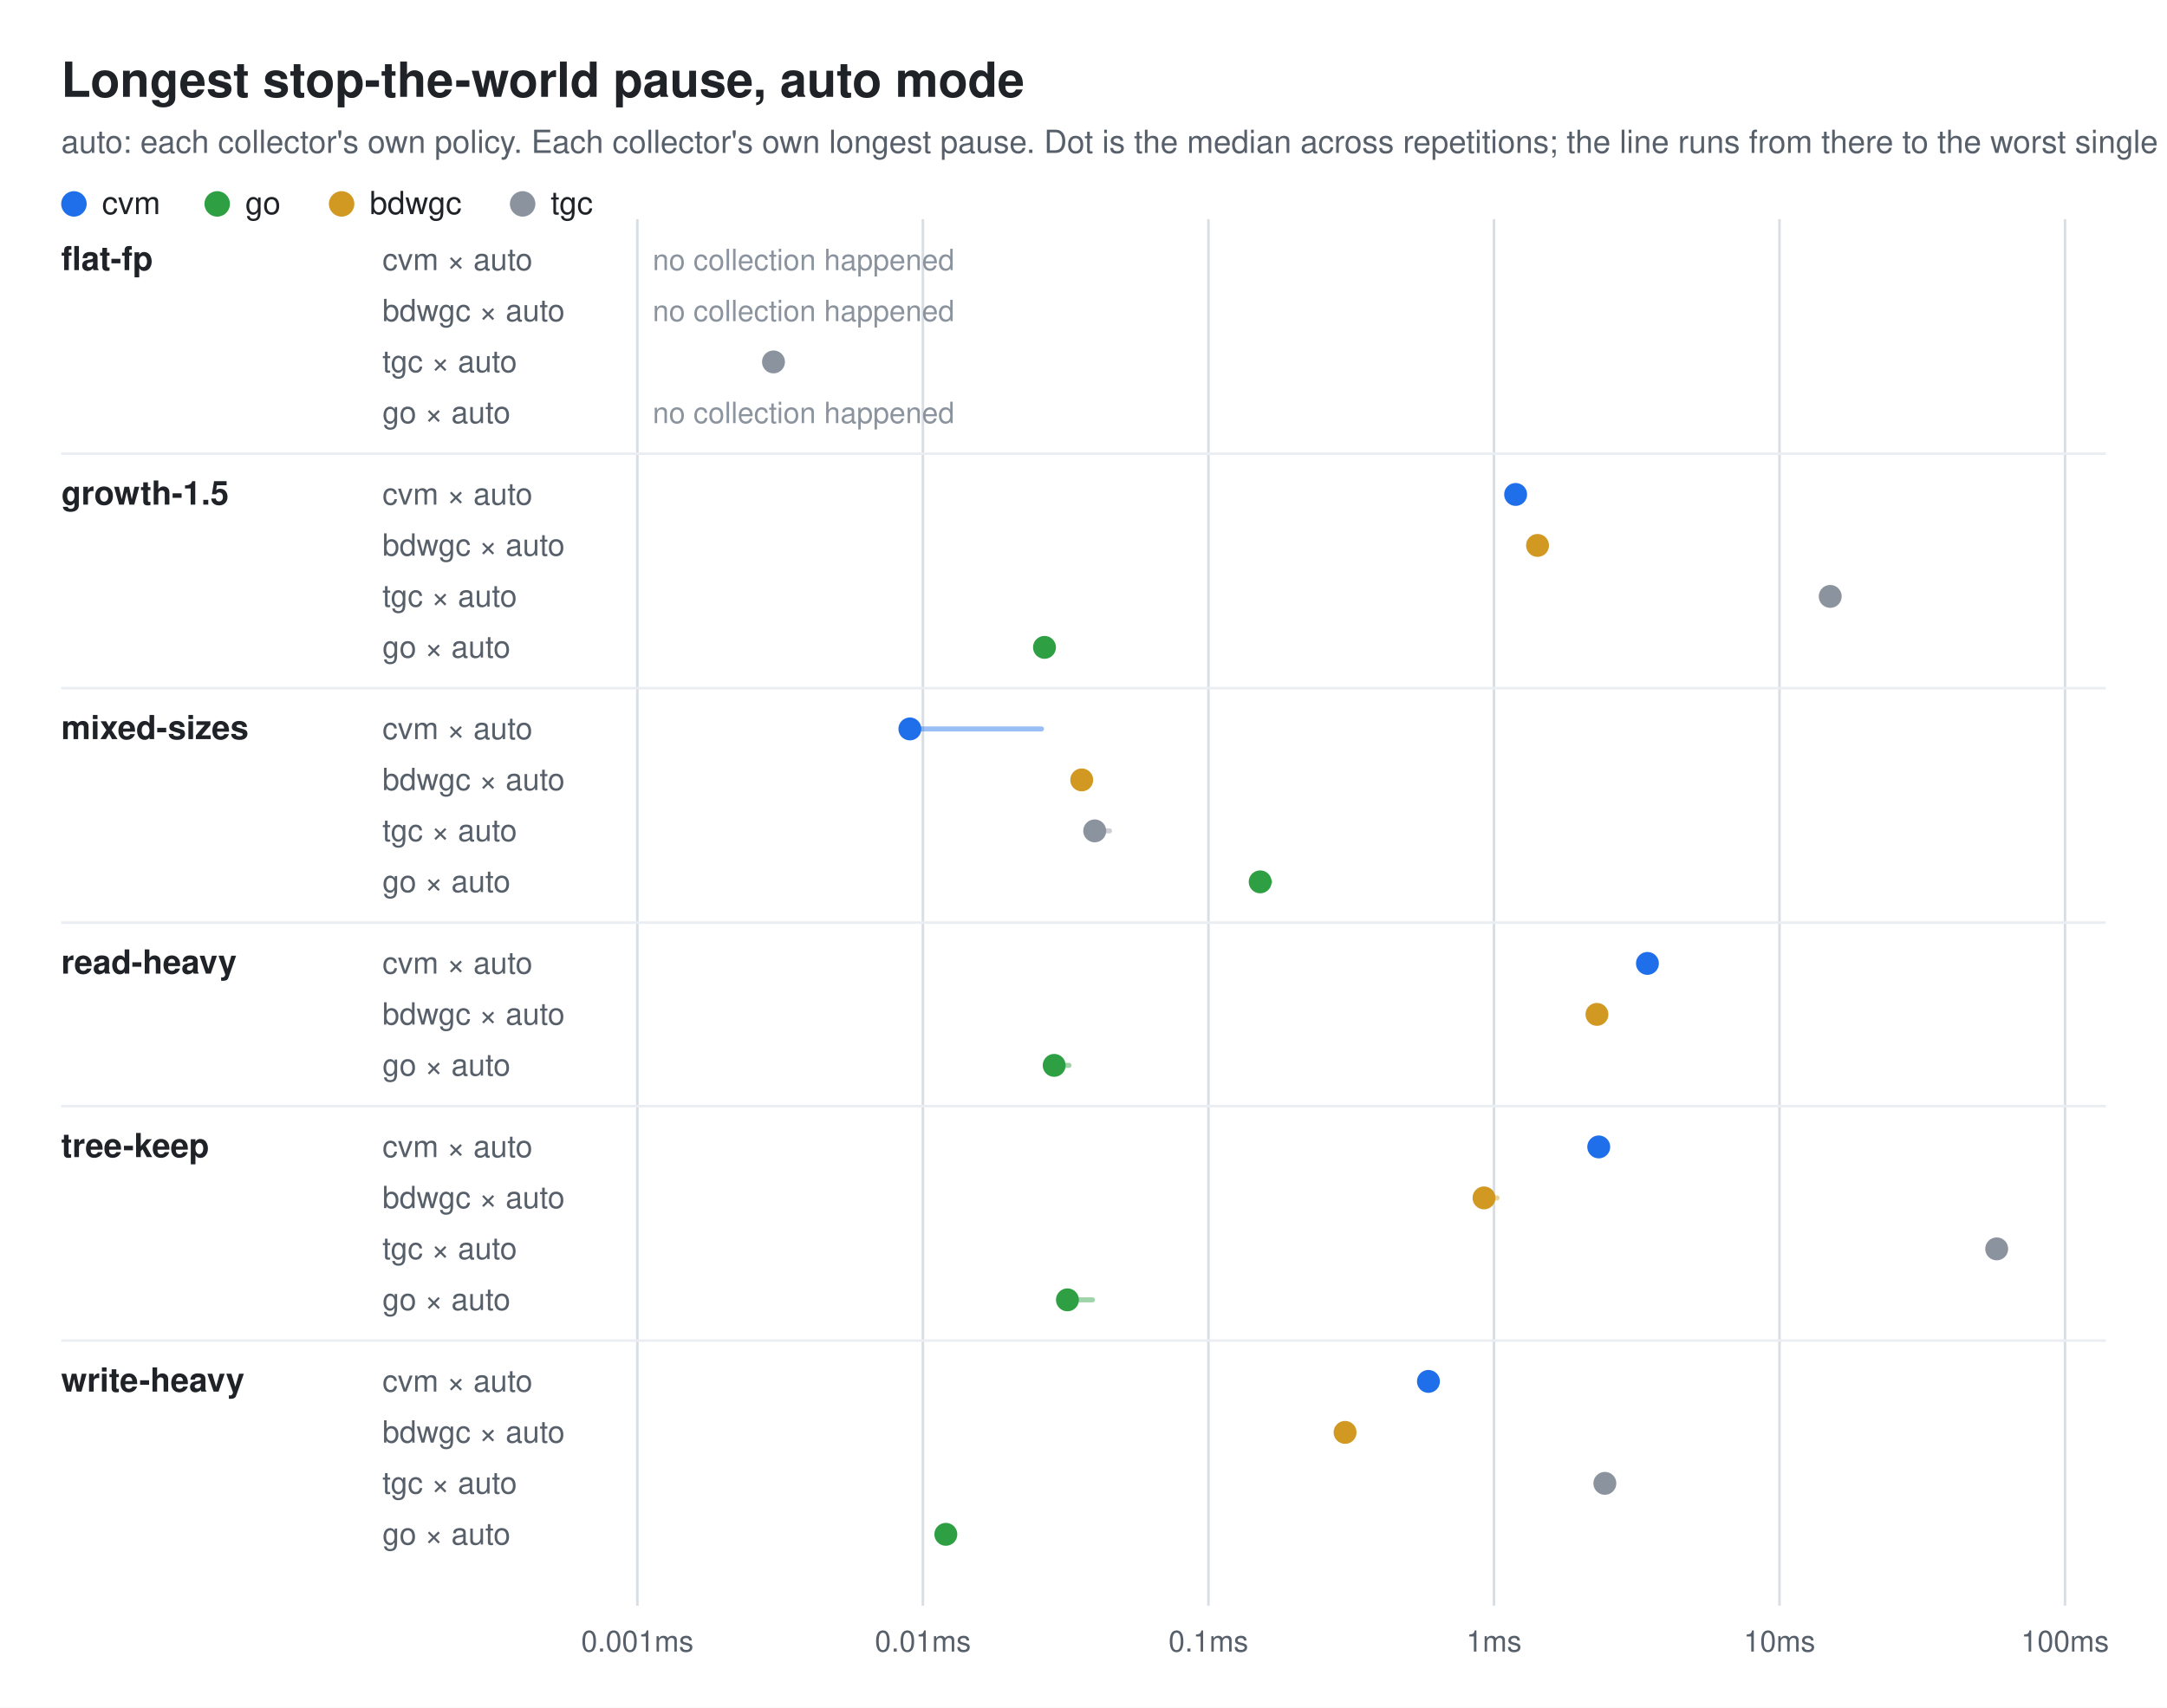
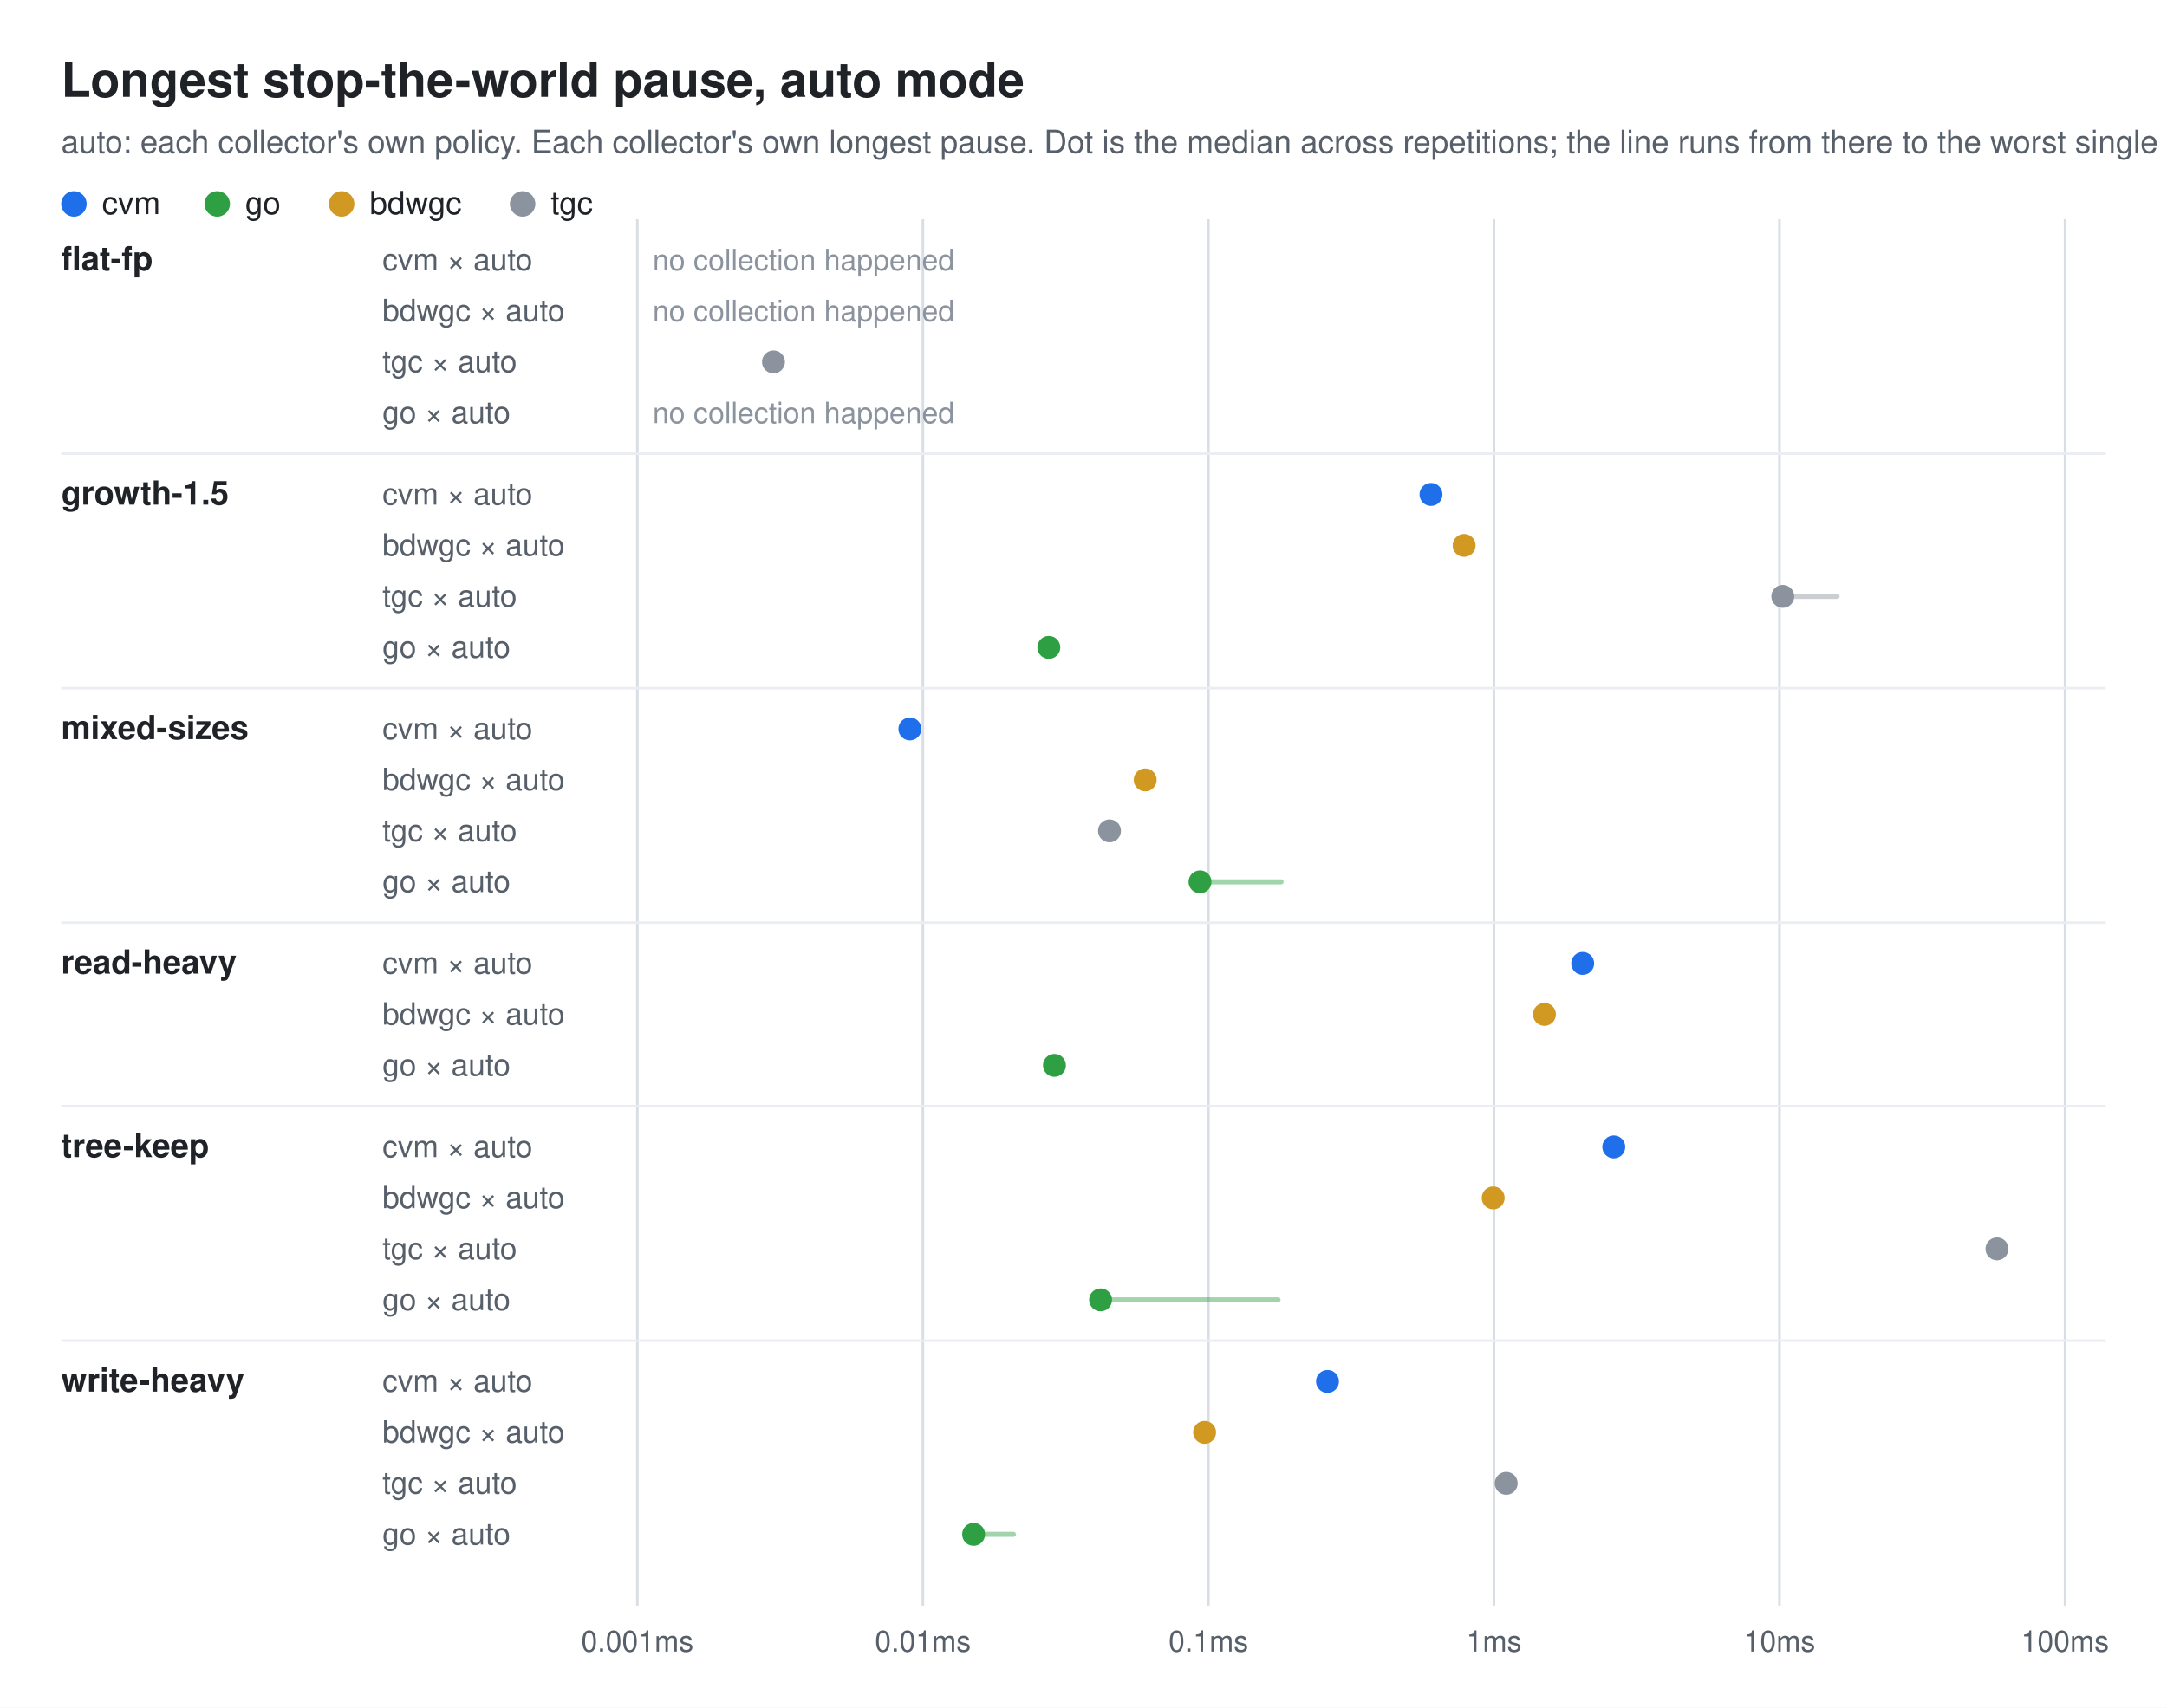
<svg xmlns="http://www.w3.org/2000/svg" width="850" height="670" viewBox="0 0 850 670" font-family="-apple-system, BlinkMacSystemFont, 'Segoe UI', Helvetica, Arial, sans-serif">
  <rect width="850" height="670" fill="#ffffff" />
  <text x="24" y="38" font-size="19" font-weight="600" fill="#1f2328">Longest stop-the-world pause, auto mode</text>
  <text x="24" y="60" font-size="12.5" fill="#57606a">auto: each collector's own policy. Each collector's own longest pause. Dot is the median across repetitions; the line runs from there to the worst single pause in the run — not a min-to-max spread, which the results do not record for this column. Log scale: this is the axis the four designs differ on most.</text>
  <circle cx="29" cy="80" r="5" fill="#1f6feb" />
  <text x="40" y="84" font-size="12.5" fill="#1f2328">cvm</text>
  <circle cx="85.2" cy="80" r="5" fill="#2ea043" />
  <text x="96.2" y="84" font-size="12.5" fill="#1f2328">go</text>
  <circle cx="134" cy="80" r="5" fill="#d29922" />
  <text x="145" y="84" font-size="12.5" fill="#1f2328">bdwgc</text>
  <circle cx="205" cy="80" r="5" fill="#8b949e" />
  <text x="216" y="84" font-size="12.5" fill="#1f2328">tgc</text>
  <line x1="250.0" y1="86" x2="250.0" y2="630.0" stroke="#d8dee4" stroke-width="1" />
  <text x="250.0" y="648" font-size="11.5" fill="#57606a" text-anchor="middle">0.001ms</text>
  <line x1="362.0" y1="86" x2="362.0" y2="630.0" stroke="#d8dee4" stroke-width="1" />
  <text x="362.0" y="648" font-size="11.5" fill="#57606a" text-anchor="middle">0.01ms</text>
  <line x1="474.0" y1="86" x2="474.0" y2="630.0" stroke="#d8dee4" stroke-width="1" />
  <text x="474.0" y="648" font-size="11.5" fill="#57606a" text-anchor="middle">0.1ms</text>
  <line x1="586.0" y1="86" x2="586.0" y2="630.0" stroke="#d8dee4" stroke-width="1" />
  <text x="586.0" y="648" font-size="11.5" fill="#57606a" text-anchor="middle">1ms</text>
  <line x1="698.0" y1="86" x2="698.0" y2="630.0" stroke="#d8dee4" stroke-width="1" />
  <text x="698.0" y="648" font-size="11.5" fill="#57606a" text-anchor="middle">10ms</text>
  <line x1="810.0" y1="86" x2="810.0" y2="630.0" stroke="#d8dee4" stroke-width="1" />
  <text x="810.0" y="648" font-size="11.5" fill="#57606a" text-anchor="middle">100ms</text>
  <text x="24" y="106.0" font-size="13" font-weight="600" fill="#1f2328">flat-fp</text>
  <text x="150" y="106.0" font-size="12" fill="#57606a">cvm × auto</text>
  <text x="256.0" y="106.0" font-size="11.5" fill="#8b949e">no collection happened</text>
  <text x="150" y="126.0" font-size="12" fill="#57606a">bdwgc × auto</text>
  <text x="256.0" y="126.0" font-size="11.5" fill="#8b949e">no collection happened</text>
  <text x="150" y="146.0" font-size="12" fill="#57606a">tgc × auto</text>
  <circle cx="303.4" cy="142.0" r="4.5" fill="#8b949e" />
  <text x="150" y="166.0" font-size="12" fill="#57606a">go × auto</text>
  <text x="256.0" y="166.0" font-size="11.5" fill="#8b949e">no collection happened</text>
  <line x1="24" y1="178.0" x2="826.0" y2="178.0" stroke="#eaeef2" stroke-width="1" />
  <text x="24" y="198.0" font-size="13" font-weight="600" fill="#1f2328">growth-1.5</text>
  <text x="150" y="198.0" font-size="12" fill="#57606a">cvm × auto</text>
-   <circle cx="594.5" cy="194.0" r="4.5" fill="#1f6feb" />
+   <circle cx="561.3" cy="194.0" r="4.5" fill="#1f6feb" />
  <text x="150" y="218.0" font-size="12" fill="#57606a">bdwgc × auto</text>
-   <circle cx="603.1" cy="214.0" r="4.5" fill="#d29922" />
+   <circle cx="574.3" cy="214.0" r="4.5" fill="#d29922" />
  <text x="150" y="238.0" font-size="12" fill="#57606a">tgc × auto</text>
-   <line x1="717.9" y1="234.0" x2="718.6" y2="234.0" stroke="#8b949e" stroke-width="2" stroke-linecap="round" opacity="0.45" />
-   <circle cx="717.9" cy="234.0" r="4.5" fill="#8b949e" />
+   <line x1="699.3" y1="234.0" x2="720.6" y2="234.0" stroke="#8b949e" stroke-width="2" stroke-linecap="round" opacity="0.45" />
+   <circle cx="699.3" cy="234.0" r="4.5" fill="#8b949e" />
  <text x="150" y="258.0" font-size="12" fill="#57606a">go × auto</text>
-   <circle cx="409.7" cy="254.0" r="4.5" fill="#2ea043" />
+   <circle cx="411.4" cy="254.0" r="4.5" fill="#2ea043" />
  <line x1="24" y1="270.0" x2="826.0" y2="270.0" stroke="#eaeef2" stroke-width="1" />
  <text x="24" y="290.0" font-size="13" font-weight="600" fill="#1f2328">mixed-sizes</text>
  <text x="150" y="290.0" font-size="12" fill="#57606a">cvm × auto</text>
-   <line x1="356.9" y1="286.0" x2="408.5" y2="286.0" stroke="#1f6feb" stroke-width="2" stroke-linecap="round" opacity="0.45" />
  <circle cx="356.9" cy="286.0" r="4.5" fill="#1f6feb" />
  <text x="150" y="310.0" font-size="12" fill="#57606a">bdwgc × auto</text>
-   <circle cx="424.3" cy="306.0" r="4.5" fill="#d29922" />
+   <circle cx="449.2" cy="306.0" r="4.5" fill="#d29922" />
  <text x="150" y="330.0" font-size="12" fill="#57606a">tgc × auto</text>
-   <line x1="429.4" y1="326.0" x2="435.2" y2="326.0" stroke="#8b949e" stroke-width="2" stroke-linecap="round" opacity="0.45" />
-   <circle cx="429.4" cy="326.0" r="4.5" fill="#8b949e" />
+   <circle cx="435.2" cy="326.0" r="4.5" fill="#8b949e" />
  <text x="150" y="350.0" font-size="12" fill="#57606a">go × auto</text>
-   <line x1="494.3" y1="346.0" x2="498.1" y2="346.0" stroke="#2ea043" stroke-width="2" stroke-linecap="round" opacity="0.45" />
-   <circle cx="494.3" cy="346.0" r="4.5" fill="#2ea043" />
+   <line x1="470.7" y1="346.0" x2="502.5" y2="346.0" stroke="#2ea043" stroke-width="2" stroke-linecap="round" opacity="0.45" />
+   <circle cx="470.7" cy="346.0" r="4.5" fill="#2ea043" />
  <line x1="24" y1="362.0" x2="826.0" y2="362.0" stroke="#eaeef2" stroke-width="1" />
  <text x="24" y="382.0" font-size="13" font-weight="600" fill="#1f2328">read-heavy</text>
  <text x="150" y="382.0" font-size="12" fill="#57606a">cvm × auto</text>
-   <circle cx="646.2" cy="378.0" r="4.5" fill="#1f6feb" />
+   <circle cx="620.8" cy="378.0" r="4.5" fill="#1f6feb" />
  <text x="150" y="402.0" font-size="12" fill="#57606a">bdwgc × auto</text>
-   <circle cx="626.4" cy="398.0" r="4.5" fill="#d29922" />
+   <circle cx="605.8" cy="398.0" r="4.5" fill="#d29922" />
  <text x="150" y="422.0" font-size="12" fill="#57606a">go × auto</text>
-   <line x1="413.5" y1="418.0" x2="419.3" y2="418.0" stroke="#2ea043" stroke-width="2" stroke-linecap="round" opacity="0.45" />
-   <circle cx="413.5" cy="418.0" r="4.5" fill="#2ea043" />
+   <line x1="413.6" y1="418.0" x2="416.3" y2="418.0" stroke="#2ea043" stroke-width="2" stroke-linecap="round" opacity="0.45" />
+   <circle cx="413.6" cy="418.0" r="4.5" fill="#2ea043" />
  <line x1="24" y1="434.0" x2="826.0" y2="434.0" stroke="#eaeef2" stroke-width="1" />
  <text x="24" y="454.0" font-size="13" font-weight="600" fill="#1f2328">tree-keep</text>
  <text x="150" y="454.0" font-size="12" fill="#57606a">cvm × auto</text>
-   <line x1="627.1" y1="450.0" x2="627.5" y2="450.0" stroke="#1f6feb" stroke-width="2" stroke-linecap="round" opacity="0.45" />
-   <circle cx="627.1" cy="450.0" r="4.5" fill="#1f6feb" />
+   <line x1="633.0" y1="450.0" x2="635.9" y2="450.0" stroke="#1f6feb" stroke-width="2" stroke-linecap="round" opacity="0.45" />
+   <circle cx="633.0" cy="450.0" r="4.5" fill="#1f6feb" />
  <text x="150" y="474.0" font-size="12" fill="#57606a">bdwgc × auto</text>
-   <line x1="582.1" y1="470.0" x2="587.2" y2="470.0" stroke="#d29922" stroke-width="2" stroke-linecap="round" opacity="0.45" />
-   <circle cx="582.1" cy="470.0" r="4.5" fill="#d29922" />
+   <circle cx="585.7" cy="470.0" r="4.5" fill="#d29922" />
  <text x="150" y="494.0" font-size="12" fill="#57606a">tgc × auto</text>
-   <circle cx="783.2" cy="490.0" r="4.5" fill="#8b949e" />
+   <circle cx="783.3" cy="490.0" r="4.5" fill="#8b949e" />
  <text x="150" y="514.0" font-size="12" fill="#57606a">go × auto</text>
-   <line x1="418.7" y1="510.0" x2="428.5" y2="510.0" stroke="#2ea043" stroke-width="2" stroke-linecap="round" opacity="0.45" />
-   <circle cx="418.7" cy="510.0" r="4.5" fill="#2ea043" />
+   <line x1="431.7" y1="510.0" x2="501.3" y2="510.0" stroke="#2ea043" stroke-width="2" stroke-linecap="round" opacity="0.45" />
+   <circle cx="431.7" cy="510.0" r="4.5" fill="#2ea043" />
  <line x1="24" y1="526.0" x2="826.0" y2="526.0" stroke="#eaeef2" stroke-width="1" />
  <text x="24" y="546.0" font-size="13" font-weight="600" fill="#1f2328">write-heavy</text>
  <text x="150" y="546.0" font-size="12" fill="#57606a">cvm × auto</text>
-   <circle cx="560.3" cy="542.0" r="4.5" fill="#1f6feb" />
+   <circle cx="520.7" cy="542.0" r="4.5" fill="#1f6feb" />
  <text x="150" y="566.0" font-size="12" fill="#57606a">bdwgc × auto</text>
-   <circle cx="527.6" cy="562.0" r="4.5" fill="#d29922" />
+   <circle cx="472.5" cy="562.0" r="4.5" fill="#d29922" />
  <text x="150" y="586.0" font-size="12" fill="#57606a">tgc × auto</text>
-   <circle cx="629.5" cy="582.0" r="4.5" fill="#8b949e" />
+   <circle cx="590.8" cy="582.0" r="4.5" fill="#8b949e" />
  <text x="150" y="606.0" font-size="12" fill="#57606a">go × auto</text>
-   <circle cx="371.0" cy="602.0" r="4.5" fill="#2ea043" />
+   <line x1="381.9" y1="602.0" x2="397.5" y2="602.0" stroke="#2ea043" stroke-width="2" stroke-linecap="round" opacity="0.45" />
+   <circle cx="381.9" cy="602.0" r="4.5" fill="#2ea043" />
</svg>
